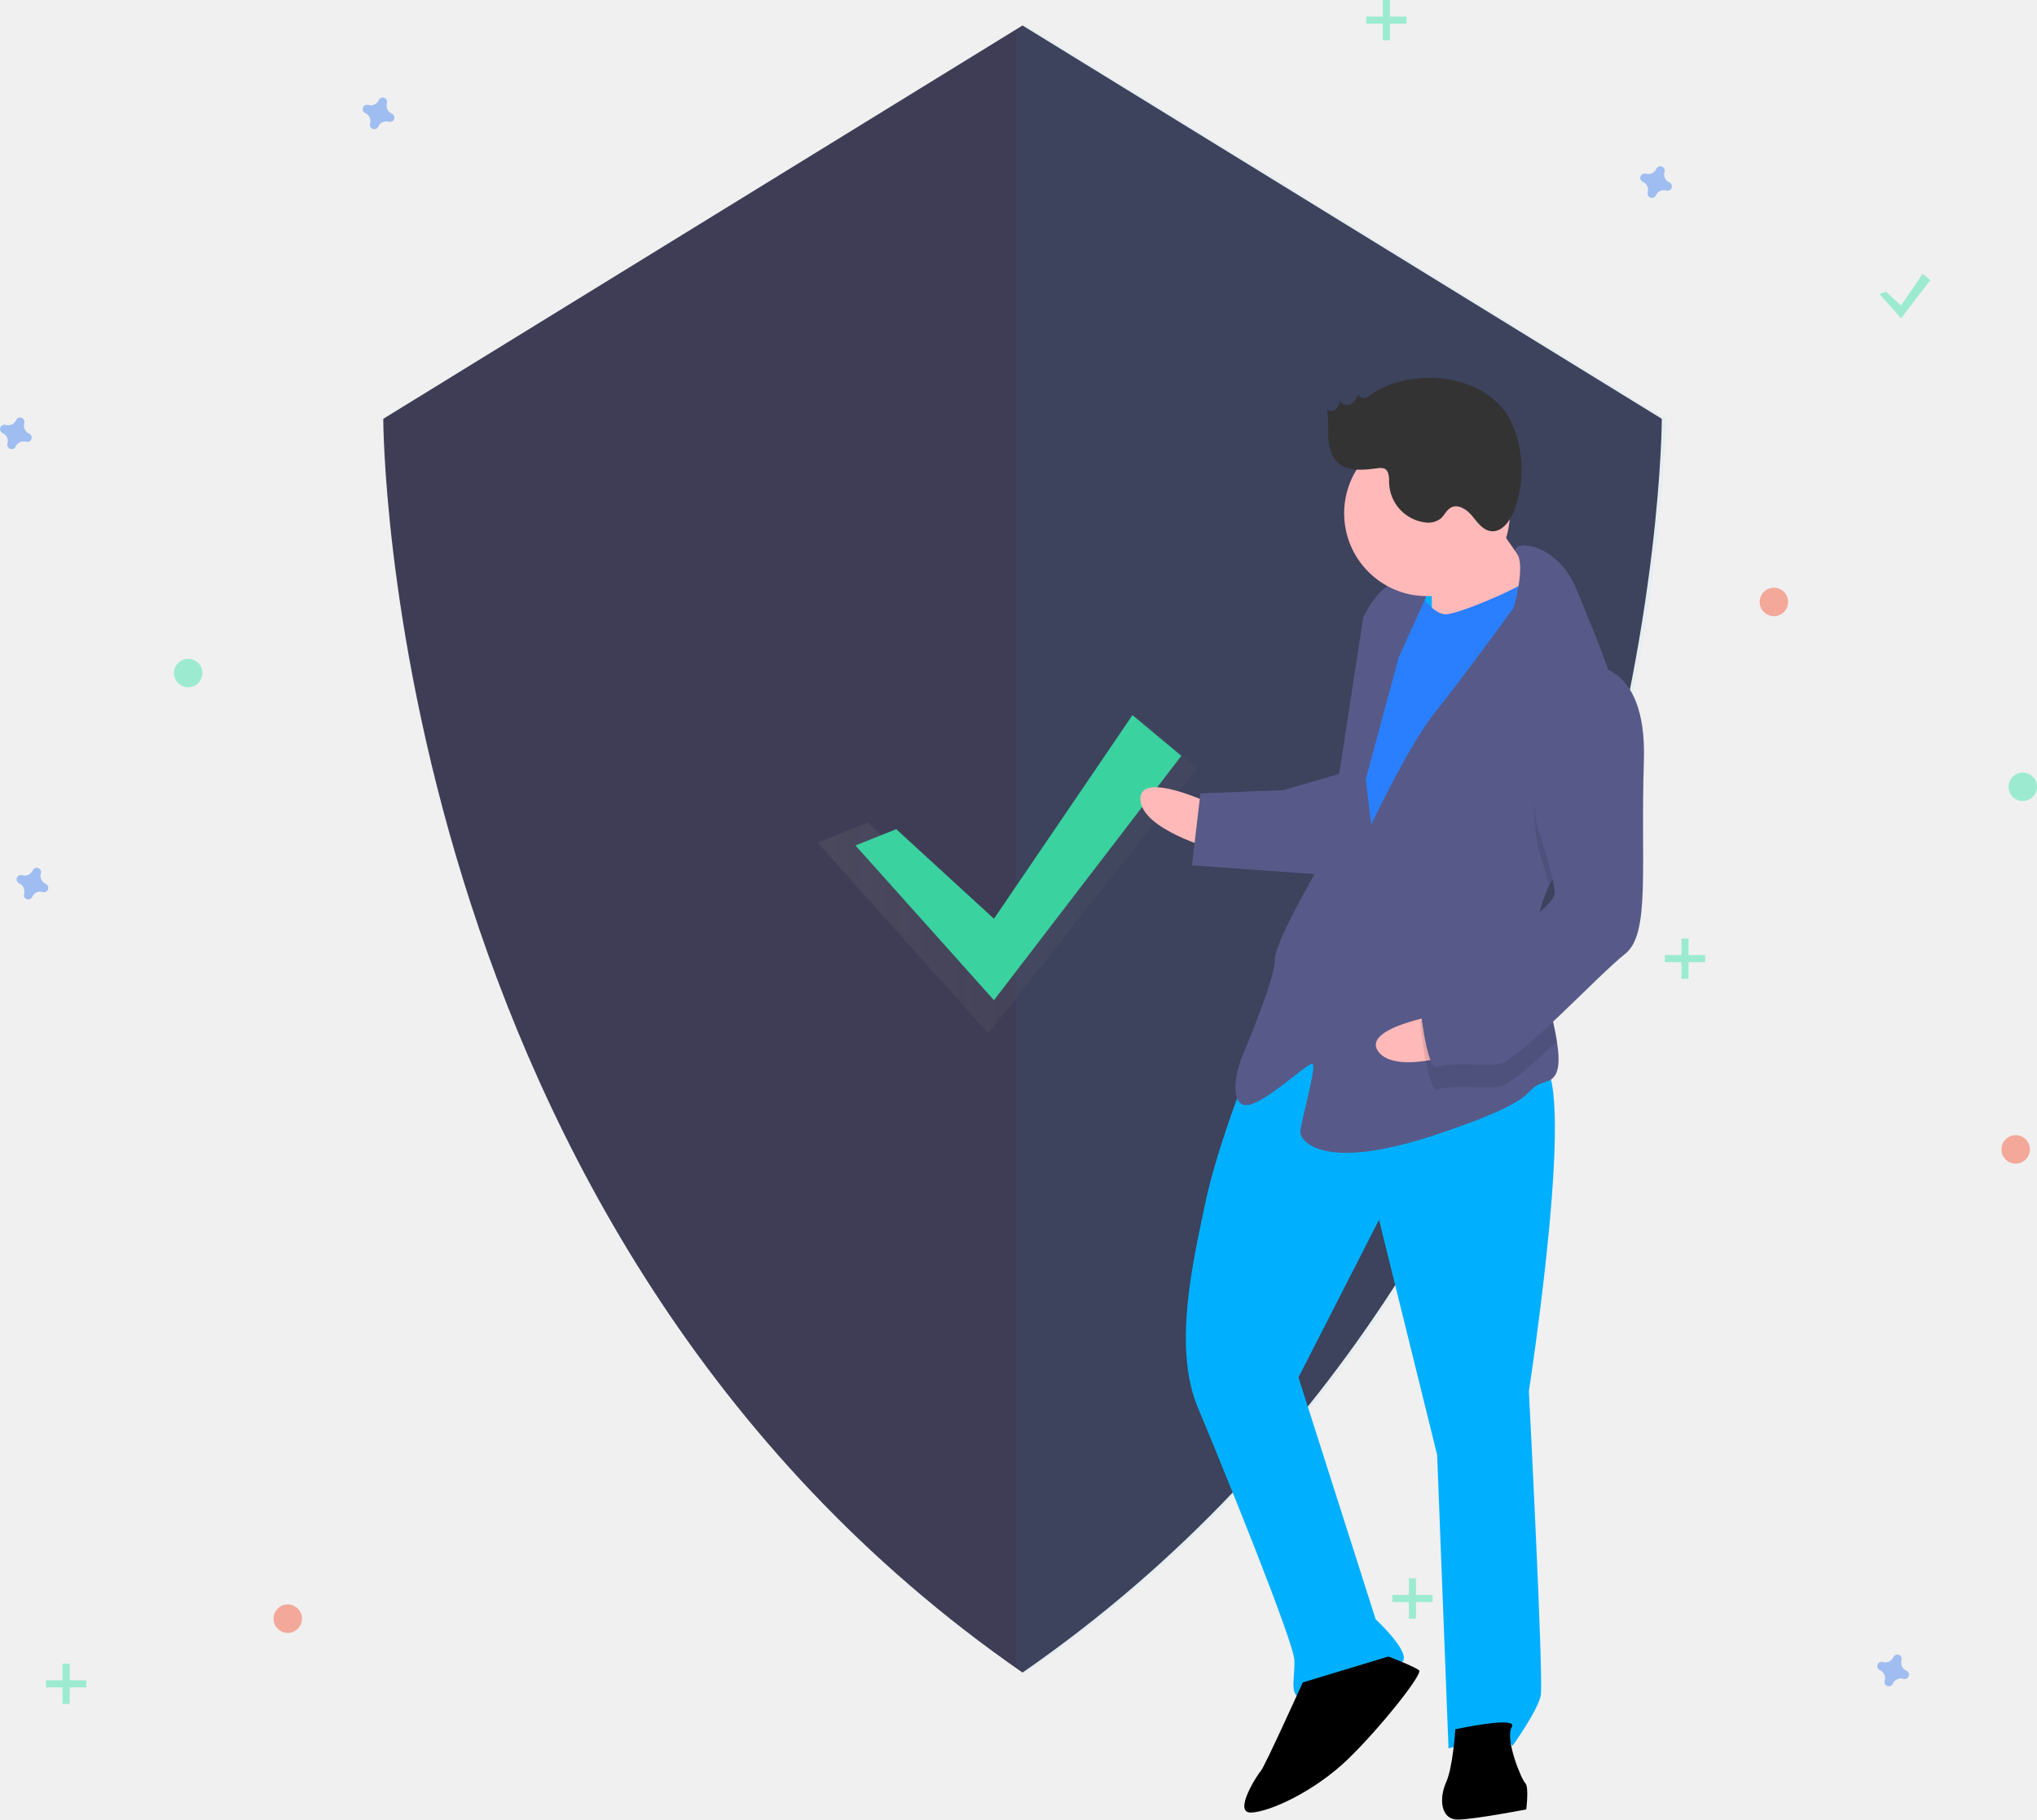
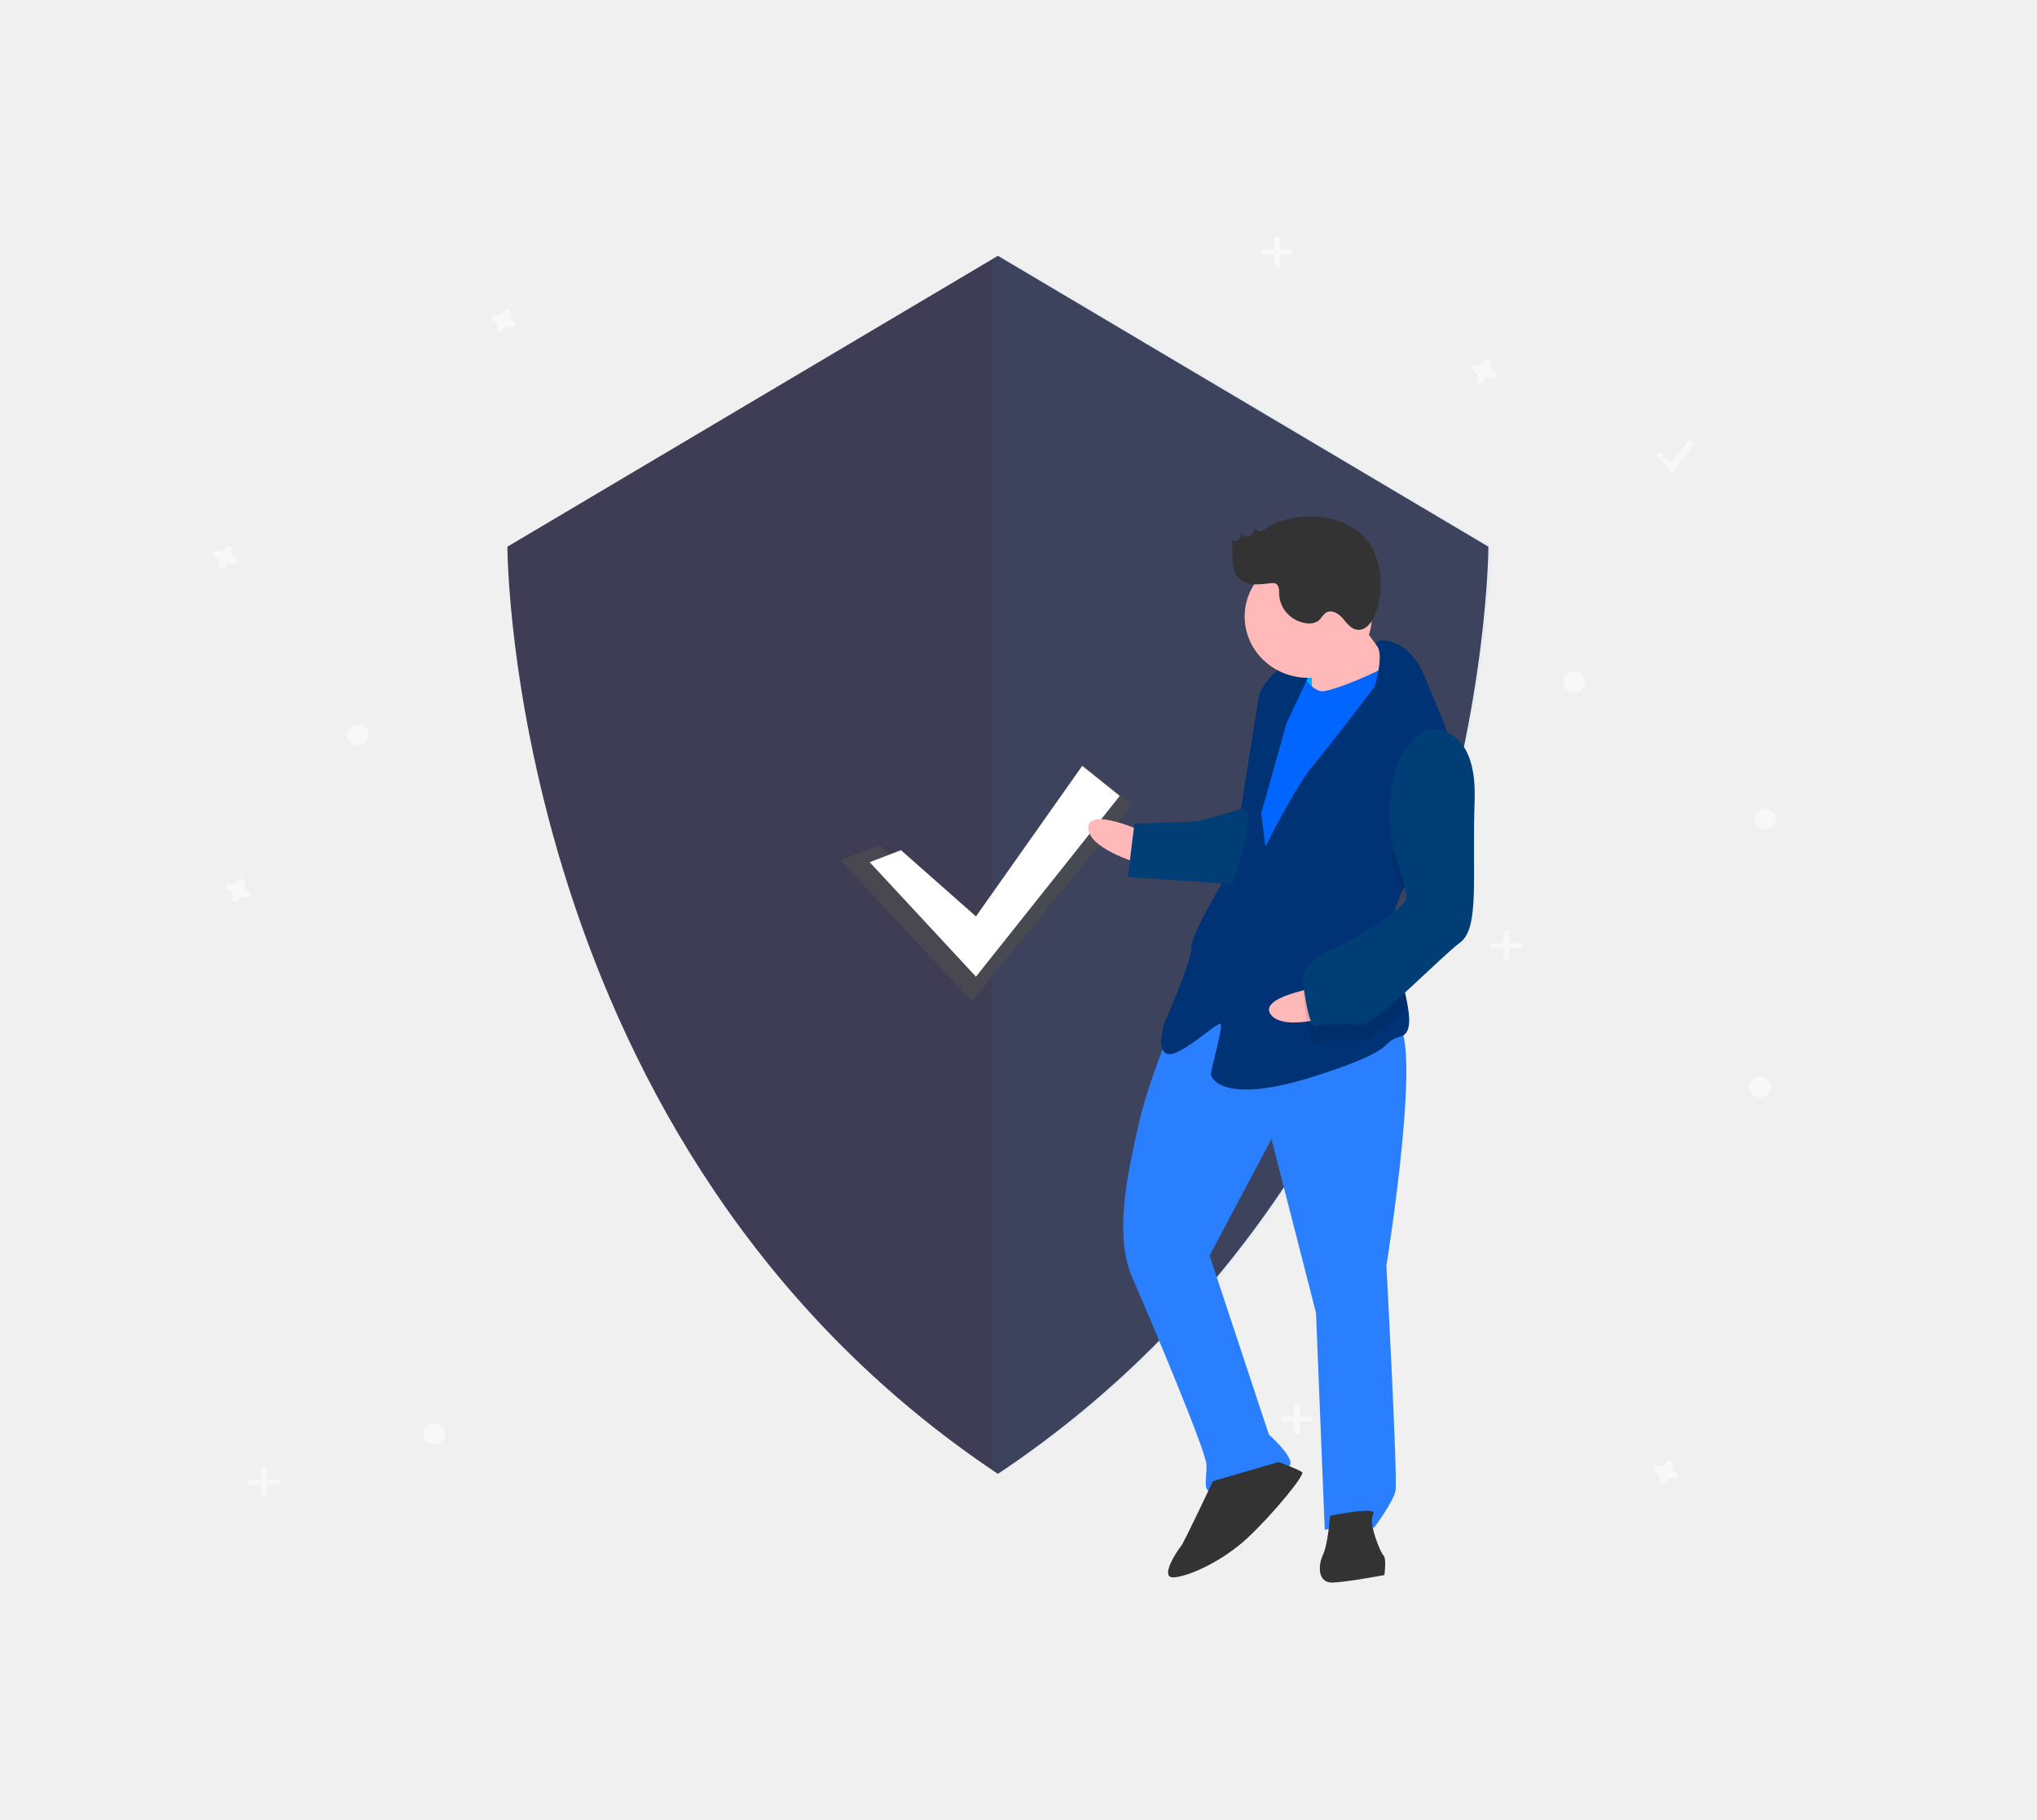
- <svg xmlns="http://www.w3.org/2000/svg" xmlns:xlink="http://www.w3.org/1999/xlink" width="859.399" height="767.784">
-   <style>.B{opacity:.5}.C{fill:#47e6b1}.D{fill:#ffb9b9}.E{fill:#00b0ff}.F{fill:#575a89}</style>
-   <defs>
-     <linearGradient id="A" x1="344.921" y1="369.397" x2="505.399" y2="369.397" gradientUnits="userSpaceOnUse">
-       <stop offset="0" stop-color="gray" stop-opacity=".25" />
-       <stop offset=".535" stop-color="gray" stop-opacity=".12" />
-       <stop offset="1" stop-color="gray" stop-opacity=".1" />
+ <svg xmlns="http://www.w3.org/2000/svg" id="f921693e-33a8-40f4-b606-3710578972cc" data-name="Layer 1" width="859.399" height="767.784" viewBox="0 0 859.399 767.784" version="1.1">
+   <defs id="defs119">
+     <linearGradient id="b629f179-8ab2-4411-a7df-956765958247" x1="344.921" y1="369.397" x2="505.399" y2="369.397" gradientUnits="userSpaceOnUse">
+       <stop offset="0" stop-color="gray" stop-opacity="0.25" id="stop112" />
+       <stop offset="0.535" stop-color="gray" stop-opacity="0.12" id="stop114" />
+       <stop offset="1" stop-color="gray" stop-opacity="0.1" id="stop116" />
    </linearGradient>
-     <path id="B" d="M165.29 47.956c-1.711-.745-2.592-2.655-2.047-4.441.043-.132.069-.269.08-.408h0c.049-.811-.439-1.559-1.201-1.841s-1.62-.03-2.109.619h0c-.082.112-.15.234-.204.362-.745 1.711-2.655 2.592-4.441 2.047-.132-.043-.269-.069-.408-.08h0c-.811-.049-1.559.439-1.841 1.201s-.03 1.62.619 2.109h0c.112.082.234.15.362.204 1.711.745 2.592 2.655 2.047 4.441-.043.132-.069.269-.08.408h0c-.049.811.439 1.559 1.201 1.841s1.62.03 2.109-.619h0c.082-.112.15-.234.204-.362.745-1.711 2.655-2.592 4.441-2.047.132.043.269.069.408.08h0c.811.049 1.559-.439 1.841-1.201s.03-1.62-.619-2.109h0c-.112-.082-.234-.15-.362-.204z" />
  </defs>
-   <path d="M431.399 10.746l-269.702 165.97s0 342.314 269.702 529.031c269.702-186.717 269.702-529.031 269.702-529.031z" fill="#3f3d56" />
-   <path d="M433.009 10.746l-4.61 2.837V702.51l4.61 3.238c269.702-186.717 269.702-529.031 269.702-529.031z" opacity=".04" class="E" />
-   <path fill="url(#A)" d="M366.106 347.068l50.843 46.606 63.028-90.924 25.422 21.185-88.45 112.109-72.028-80.502 21.185-8.474z" opacity=".7" />
-   <path fill="#3ad29f" d="M378.106 349.868l41.243 37.806 58.428-85.924 20.622 17.185-79.05 103.109-58.428-65.302 17.185-6.874z" />
-   <g fill="#4d8af0">
-     <use xlink:href="#B" class="B" />
-     <use xlink:href="#B" x="-146" y="325" class="B" />
+   <path d="M 421.004,107.947 214.068,230.684 c 0,0 0,253.145 206.937,391.224 C 627.941,483.829 627.941,230.684 627.941,230.684 Z" fill="#3f3d56" id="path123" style="stroke-width:0.753" />
+   <path d="m 422.24,107.947 -3.537,2.098 v 509.468 c 1.175,0.8 2.349,1.601 3.537,2.394 C 629.177,483.829 629.177,230.684 629.177,230.684 Z" fill="#00b0ff" opacity="0.04" id="path125" style="stroke-width:0.753" />
+   <g opacity="0.7" id="g129" transform="matrix(0.7672786,0,0,0.7395103,90.00109,100)" style="fill:#4d4d4d">
+     <polygon points="505.399,323.935 416.949,436.044 344.921,355.542 366.106,347.068 416.949,393.674 479.977,302.75 " fill="url(#b629f179-8ab2-4411-a7df-956765958247)" id="polygon127" style="fill:#4d4d4d" />
  </g>
-   <g fill="#f55f44">
-     <circle cx="748.399" cy="254" r="6" class="B" />
-     <circle cx="121.399" cy="683" r="6" class="B" />
-     <circle cx="850.399" cy="485" r="6" class="B" />
+   <polygon points="498.399,318.935 419.349,422.044 360.921,356.742 378.106,349.868 419.349,387.674 477.777,301.75 " fill="#3ad29f" id="polygon131" transform="matrix(0.7672786,0,0,0.7395103,90.00109,100)" style="fill:#ffffff" />
+   <path d="m 216.824,135.464 a 2.819,2.717 0 0 1 -1.571,-3.284 1.355,1.306 0 0 0 0.061,-0.301 v 0 a 1.414,1.363 0 0 0 -2.54,-0.903 v 0 a 1.355,1.306 0 0 0 -0.156,0.268 2.819,2.717 0 0 1 -3.407,1.514 1.355,1.306 0 0 0 -0.313,-0.059 v 0 a 1.414,1.363 0 0 0 -0.937,2.448 v 0 a 1.355,1.306 0 0 0 0.278,0.151 2.819,2.717 0 0 1 1.571,3.284 1.355,1.306 0 0 0 -0.061,0.301 v 0 a 1.414,1.363 0 0 0 2.54,0.903 v 0 a 1.355,1.306 0 0 0 0.156,-0.268 2.819,2.717 0 0 1 3.407,-1.514 1.355,1.306 0 0 0 0.313,0.059 v 0 a 1.414,1.363 0 0 0 0.937,-2.448 v 0 a 1.355,1.306 0 0 0 -0.278,-0.151 z" fill="#4d8af0" opacity="0.5" id="path133" style="stroke-width:0.753;fill:#ffffff" />
+   <path d="m 104.802,375.805 a 2.819,2.717 0 0 1 -1.571,-3.284 1.355,1.306 0 0 0 0.061,-0.301 v 0 a 1.414,1.363 0 0 0 -2.54,-0.903 v 0 a 1.355,1.306 0 0 0 -0.156,0.268 2.819,2.717 0 0 1 -3.407,1.514 1.355,1.306 0 0 0 -0.313,-0.059 v 0 a 1.414,1.363 0 0 0 -0.937,2.448 v 0 a 1.355,1.306 0 0 0 0.278,0.151 2.819,2.717 0 0 1 1.571,3.284 1.355,1.306 0 0 0 -0.061,0.301 v 0 a 1.414,1.363 0 0 0 2.54,0.903 v 0 a 1.355,1.306 0 0 0 0.156,-0.268 2.819,2.717 0 0 1 3.407,-1.514 1.355,1.306 0 0 0 0.313,0.059 v 0 a 1.414,1.363 0 0 0 0.937,-2.448 v 0 a 1.355,1.306 0 0 0 -0.278,-0.151 z" fill="#4d8af0" opacity="0.5" id="path135" style="stroke-width:0.753;fill:#ffffff" />
+   <ellipse cx="664.232" cy="287.836" fill="#f55f44" opacity="0.5" id="circle137" rx="4.604" ry="4.437" style="stroke-width:0.753;fill:#ffffff" />
+   <ellipse cx="183.148" cy="605.086" fill="#f55f44" opacity="0.5" id="circle139" rx="4.604" ry="4.437" style="stroke-width:0.753;fill:#ffffff" />
+   <ellipse cx="742.494" cy="458.662" fill="#f55f44" opacity="0.5" id="circle141" rx="4.604" ry="4.437" style="stroke-width:0.753;fill:#ffffff" />
+   <path d="m 630.387,156.91 a 2.819,2.717 0 0 1 -1.571,-3.284 1.355,1.306 0 0 0 0.061,-0.301 v 0 a 1.414,1.363 0 0 0 -2.54,-0.903 v 0 a 1.355,1.306 0 0 0 -0.156,0.268 2.819,2.717 0 0 1 -3.407,1.514 1.355,1.306 0 0 0 -0.313,-0.059 v 0 a 1.414,1.363 0 0 0 -0.937,2.448 v 0 a 1.355,1.306 0 0 0 0.278,0.151 2.819,2.717 0 0 1 1.571,3.284 1.355,1.306 0 0 0 -0.061,0.301 v 0 a 1.414,1.363 0 0 0 2.54,0.903 v 0 a 1.355,1.306 0 0 0 0.156,-0.268 2.819,2.717 0 0 1 3.407,-1.514 1.355,1.306 0 0 0 0.313,0.059 v 0 a 1.414,1.363 0 0 0 0.937,-2.448 v 0 a 1.355,1.306 0 0 0 -0.278,-0.151 z" fill="#4d8af0" opacity="0.5" id="path143" style="stroke-width:0.753;fill:#ffffff" />
+   <path d="m 707.115,621.322 a 2.819,2.717 0 0 1 -1.571,-3.284 1.355,1.306 0 0 0 0.061,-0.301 v 0 a 1.414,1.363 0 0 0 -2.54,-0.903 v 0 a 1.355,1.306 0 0 0 -0.156,0.268 2.819,2.717 0 0 1 -3.407,1.514 1.355,1.306 0 0 0 -0.313,-0.059 v 0 a 1.414,1.363 0 0 0 -0.937,2.448 v 0 a 1.355,1.306 0 0 0 0.278,0.151 2.819,2.717 0 0 1 1.571,3.284 1.355,1.306 0 0 0 -0.061,0.301 v 0 a 1.414,1.363 0 0 0 2.54,0.903 v 0 a 1.355,1.306 0 0 0 0.156,-0.268 2.819,2.717 0 0 1 3.407,-1.514 1.355,1.306 0 0 0 0.313,0.059 v 0 a 1.414,1.363 0 0 0 0.937,-2.448 v 0 a 1.355,1.306 0 0 0 -0.278,-0.151 z" fill="#4d8af0" opacity="0.5" id="path145" style="stroke-width:0.753;fill:#ffffff" />
+   <path d="m 99.431,235.298 a 2.819,2.717 0 0 1 -1.571,-3.284 1.355,1.306 0 0 0 0.061,-0.301 v 0 a 1.414,1.363 0 0 0 -2.54,-0.903 v 0 a 1.355,1.306 0 0 0 -0.156,0.268 2.819,2.717 0 0 1 -3.407,1.514 1.355,1.306 0 0 0 -0.313,-0.059 v 0 a 1.414,1.363 0 0 0 -0.937,2.448 v 0 a 1.355,1.306 0 0 0 0.278,0.151 2.819,2.717 0 0 1 1.571,3.284 1.355,1.306 0 0 0 -0.061,0.301 v 0 a 1.414,1.363 0 0 0 2.54,0.903 v 0 a 1.355,1.306 0 0 0 0.156,-0.268 2.819,2.717 0 0 1 3.407,-1.514 1.355,1.306 0 0 0 0.313,0.059 v 0 a 1.414,1.363 0 0 0 0.937,-2.448 v 0 a 1.355,1.306 0 0 0 -0.278,-0.151 z" fill="#4d8af0" opacity="0.5" id="path147" style="stroke-width:0.753;fill:#ffffff" />
+   <ellipse cx="150.922" cy="310.021" fill="#47e6b1" opacity="0.5" id="circle149" rx="4.604" ry="4.437" style="stroke-width:0.753;fill:#ffffff" />
+   <ellipse cx="744.796" cy="345.517" fill="#47e6b1" opacity="0.5" id="circle151" rx="4.604" ry="4.437" style="stroke-width:0.753;fill:#ffffff" />
+   <g opacity="0.5" id="g157" transform="matrix(0.7672786,0,0,0.7395103,90.00109,100)" style="fill:#ffffff">
+     <rect x="583.399" width="3" height="17" fill="#47e6b1" id="rect153" y="0" style="fill:#ffffff" />
+     <rect x="753.7" y="66.108" width="3" height="17" transform="rotate(90,703.1034,-43.59616)" fill="#47e6b1" id="rect155" style="fill:#ffffff" />
  </g>
-   <g fill="#4d8af0">
-     <use xlink:href="#B" x="539" y="29" class="B" />
-     <use xlink:href="#B" x="639" y="657" class="B" />
-     <use xlink:href="#B" x="-153" y="135" class="B" />
+   <g opacity="0.5" id="g163" transform="matrix(0.7672786,0,0,0.7395103,90.00109,100)" style="fill:#ffffff">
+     <rect x="594.399" y="666" width="3" height="17" fill="#47e6b1" id="rect159" style="fill:#ffffff" />
+     <rect x="764.7" y="732.108" width="3" height="17" transform="rotate(90,714.1034,622.4039)" fill="#47e6b1" id="rect161" style="fill:#ffffff" />
  </g>
-   <g class="C">
-     <circle cx="79.399" cy="284" r="6" class="B" />
-     <circle cx="853.399" cy="332" r="6" class="B" />
-     <g class="B">
-       <path d="M583.399 0h3v17h-3z" />
-       <path d="M593.399 7v3h-17V7z" />
-       <path d="M594.399 666h3v17h-3z" />
-       <path d="M604.399 673v3h-17v-3z" />
-       <path d="M26.399 702h3v17h-3z" />
-       <path d="M36.399 709v3h-17v-3z" />
-       <path d="M709.399 396h3v17h-3z" />
-       <path d="M719.399 403v3h-17v-3z" />
-       <path d="M795.606 123.018l6.443 5.906 9.128-13.424 3.222 2.685-12.35 16.109-9.128-10.202 2.685-1.074z" />
-     </g>
+   <g opacity="0.5" id="g169" transform="matrix(0.7672786,0,0,0.7395103,90.00109,100)" style="fill:#ffffff">
+     <rect x="26.399" y="702" width="3" height="17" fill="#47e6b1" id="rect165" style="fill:#ffffff" />
+     <rect x="196.7" y="768.108" width="3" height="17" transform="rotate(90,146.1034,658.4039)" fill="#47e6b1" id="rect167" style="fill:#ffffff" />
  </g>
-   <path d="M589.444 240.134l22.226-.862 1.108 28.576-22.226.862z" class="E" />
-   <path d="M511.41 339.35s-30.779-14.706-30.286-2.005 31.025 21.056 31.025 21.056z" class="D" />
-   <path d="M528.296 446.811s-14.521 35.542-19.886 61.189-13.536 60.942-3.026 85.974 40.392 98.599 40.7 106.537-2.559 15.999 3.791 15.752 40.907-11.126 42.31-15.95-11.79-17.032-11.79-17.032l-32.577-102.082 33.989-66.505 24.516 99.215 4.802 123.828s23.567-7.274 26.988-1.047c0 0 10.559-14.719 11.9-21.131s-4.987-128.591-4.987-128.591 21.632-139.163 4.169-138.486-85.864-41.188-120.9-1.671z" class="E" />
-   <path d="M549.628 709.912s-16.109 35.603-17.635 37.252-12.023 17.955-4.085 17.648 26.68-8.984 40.476-22.239 31.984-36.219 30.335-37.745-12.947-5.858-12.947-5.858zm64.364 19.763s-.972 15.937-3.901 22.41-2.559 15.999 5.378 15.691 28.453-4.283 28.453-4.283 1.218-9.587-.431-11.113-8.676-18.743-5.686-23.628-23.813.923-23.813.923z" />
-   <path d="M625.735 212.492s16.922 26.373 23.518 32.477-11.962 19.543-11.962 19.543l-33.215 4.468s.418-30.225-1.293-33.338 22.951-23.149 22.951-23.149z" class="D" />
-   <path d="M596.865 247.001s6.843 12.454 13.193 12.208 39.196-14.239 40.599-19.064 10.88 34.557 10.88 34.557l-80.372 141.441-19.605-13.549 9.499-83.045 7.802-44.821z" fill="#2a7fff" />
-   <path d="M653.621 373.584c-3.206 6.707-5.208 13.7-4.931 20.86.012.318.025.635.053.952.761 14.693 6.173 31.686 8.115 44.044 1.409 8.865 1.008 15.336-4.18 16.856-12.577 3.668 1.834 6.289-46.826 22.485s-57.152 2.216-57.275-.959 6.891-27.296 5.242-28.822-23.074 19.974-29.548 17.045-.739-19.051-.739-19.051 14.583-33.954 14.275-41.892 22.089-45.375 22.089-45.375l15.234-99.167s5.858-12.947 13.734-14.842 14.411 2.621 14.411 2.621l-13.18 29.13-13.905 51.417 2.326 18.989s16.17-34.016 26.79-47.147 33.264-44.218 33.264-44.218 5.286-17.837 1.296-23.168c-3.991-5.346 16.647-6.147 25.446 15.771 4.664 11.616 12.236 28.939 16.979 45.068 4.227 14.289 6.223 27.646 2.036 35.281-6.4 11.664-22.5 26.995-30.708 44.119z" class="F" />
-   <path d="M684.329 329.465c-6.4 11.664-22.5 26.995-30.708 44.119-2.144-7.723-4.759-15.715-4.759-15.715s-10.031-53.669 19.64-67.539a19.86 19.86 0 0 1 13.791 3.853c4.227 14.289 6.223 27.646 2.036 35.281z" opacity=".1" />
-   <path d="M566.543 326.083l-25.154 7.335-34.926 1.354-3.593 30.348 57.398 4.134s14.336-40.304 6.276-43.171z" class="F" />
-   <path d="M607.561 428.123s-33.652 5.583-25.971 15.71 37.492-.52 37.492-.52z" class="D" />
-   <path d="M648.743 395.396c.761 14.693 6.173 31.686 8.115 44.044-10.72 10.146-20.914 19.095-24.756 19.244-7.938.308-20.7-.787-25.401.985s-7.458-28.33-7.458-28.33 2.806-9.648 15.321-14.904c8.448-3.555 24.641-13.198 34.179-21.041z" opacity=".1" />
-   <path d="M668.133 280.805s26.865-4.222 25.414 40.353 2.832 73.027-7.973 81.396-45.903 46.298-53.84 46.606-20.7-.787-25.401.985-7.458-28.33-7.458-28.33 2.806-9.648 15.321-14.904 42.002-23.888 41.756-30.238-7.458-28.33-7.458-28.33-10.031-53.669 19.64-67.539z" class="F" />
-   <circle cx="602.045" cy="216.591" r="34.952" class="D" />
-   <path d="M578.511 166.494a6.75 6.75 0 0 1-2.939 1.475 2.1 2.1 0 0 1-2.43-1.683c-.8 1.658-1.702 3.426-3.335 4.277s-4.157.137-4.393-1.689c-.238 1.386-.852 2.681-1.774 3.744-1.013.966-2.85 1.21-3.734.125.715 3.907.274 7.926.498 11.892s1.282 8.17 4.278 10.778c4.37 3.803 10.941 2.865 16.689 2.144.869-.182 1.771-.133 2.615.143 2.152.917 2.055 3.913 2.084 6.252.363 8.476 6.794 15.45 15.212 16.498a8.71 8.71 0 0 0 6.472-1.58c1.632-1.383 2.466-3.638 4.336-4.677 3.042-1.69 6.732.775 8.956 3.452s4.416 5.969 7.862 6.459c4.557.648 8.028-3.996 9.73-8.272 4.746-12.108 4.401-25.62-.958-37.47-9.515-20.741-42.018-24.022-59.171-11.868z" fill="#333" />
+   <g opacity="0.5" id="g175" transform="matrix(0.7672786,0,0,0.7395103,90.00109,100)" style="fill:#ffffff">
+     <rect x="709.399" y="396" width="3" height="17" fill="#47e6b1" id="rect171" style="fill:#ffffff" />
+     <rect x="879.7" y="462.108" width="3" height="17" transform="rotate(90,829.1034,352.4038)" fill="#47e6b1" id="rect173" style="fill:#ffffff" />
+   </g>
+   <polygon points="814.399,118.185 802.049,134.294 792.921,124.092 795.606,123.018 802.049,128.924 811.177,115.5 " fill="#47e6b1" opacity="0.5" id="polygon177" transform="matrix(0.7672786,0,0,0.7395103,90.00109,100)" style="fill:#ffffff" />
+   <rect x="530.673" y="297.642" width="17.065" height="21.149" transform="matrix(0.9993023,-0.03734864,0.0402017,0.9991916,0,0)" fill="#00b0ff" id="rect179" style="stroke-width:0.753" />
+   <path d="m 482.395,350.953 c 0,0 -23.616,-10.875 -23.238,-1.483 0.378,9.392 23.805,15.571 23.805,15.571 z" fill="#ffb9b9" id="path181" style="stroke-width:0.753" />
+   <path d="m 495.351,430.421 c 0,0 -11.142,26.283 -15.258,45.25 -4.117,18.966 -10.386,45.067 -2.322,63.578 8.064,18.511 30.992,72.915 31.228,78.785 0.236,5.87 -1.964,11.831 2.909,11.649 4.872,-0.182 31.387,-8.228 32.463,-11.795 1.076,-3.568 -9.046,-12.595 -9.046,-12.595 l -24.996,-75.491 26.079,-49.181 18.811,73.371 3.684,91.572 c 0,0 18.082,-5.379 20.707,-0.774 0,0 8.101,-10.885 9.131,-15.626 1.029,-4.742 -3.826,-95.094 -3.826,-95.094 0,0 16.598,-102.912 3.199,-102.412 -13.399,0.501 -65.881,-30.459 -92.764,-1.236 z" fill="#00b0ff" id="path183" style="stroke-width:0.753;fill:#2a7fff" />
+   <path d="m 511.719,624.987 c 0,0 -12.36,26.329 -13.531,27.548 -1.171,1.22 -9.225,13.278 -3.135,13.051 6.09,-0.228 20.471,-6.644 31.056,-16.446 10.585,-9.802 24.541,-26.784 23.275,-27.913 -1.265,-1.128 -9.934,-4.332 -9.934,-4.332 z" fill="#575a89" id="path185" style="stroke-width:0.753;fill:#333333" />
+   <path d="m 561.104,639.602 c 0,0 -0.746,11.786 -2.993,16.573 -2.247,4.787 -1.964,11.831 4.127,11.603 6.09,-0.228 21.831,-3.167 21.831,-3.167 0,0 0.935,-7.09 -0.331,-8.218 -1.265,-1.128 -6.657,-13.86 -4.363,-17.473 2.294,-3.613 -18.271,0.683 -18.271,0.683 z" fill="#575a89" id="path187" style="stroke-width:0.753;fill:#333333" />
+   <path d="m 570.114,257.14 c 0,0 12.984,19.503 18.045,24.017 5.061,4.514 -9.178,14.452 -9.178,14.452 l -25.485,3.304 c 0,0 0.321,-22.352 -0.992,-24.654 -1.313,-2.302 17.61,-17.119 17.61,-17.119 z" fill="#ffb9b9" id="path189" style="stroke-width:0.753" />
+   <path d="m 547.963,282.659 c 0,0 5.25,9.21 10.123,9.028 4.872,-0.182 30.074,-10.53 31.151,-14.098 1.076,-3.568 8.348,25.555 8.348,25.555 l -61.667,104.597 -15.042,-10.02 7.288,-61.412 5.986,-33.145 z" fill="#00b0ff" id="path191" style="stroke-width:0.753;fill:#0066ff" />
+   <path d="m 591.51,376.269 c -2.46,4.96 -3.996,10.132 -3.783,15.426 0.009,0.235 0.019,0.47 0.041,0.704 0.584,10.866 4.737,23.432 6.227,32.571 1.081,6.556 0.773,11.341 -3.207,12.465 -9.65,2.712 1.407,4.65 -35.929,16.628 -37.336,11.977 -43.851,1.639 -43.946,-0.709 -0.095,-2.348 5.287,-20.186 4.022,-21.314 -1.265,-1.128 -17.705,14.771 -22.671,12.605 -4.967,-2.166 -0.567,-14.088 -0.567,-14.088 0,0 11.189,-25.109 10.953,-30.979 -0.236,-5.87 16.949,-33.555 16.949,-33.555 l 11.688,-73.335 c 0,0 4.494,-9.574 10.538,-10.976 6.043,-1.402 11.057,1.938 11.057,1.938 l -10.113,21.542 -10.669,38.023 1.785,14.043 c 0,0 12.407,-25.155 20.556,-34.866 8.149,-9.711 25.523,-32.7 25.523,-32.7 0,0 4.056,-13.191 0.994,-17.133 -3.062,-3.954 12.773,-4.545 19.524,11.663 3.578,8.59 9.388,21.401 13.028,33.328 3.243,10.566 4.775,20.445 1.562,26.091 -4.911,8.626 -17.264,19.963 -23.561,32.626 z" fill="#575a89" id="path193" style="stroke-width:0.753;fill:#003376;fill-opacity:1" />
+   <path d="m 615.072,343.643 c -4.911,8.626 -17.264,19.963 -23.561,32.626 -1.645,-5.712 -3.652,-11.621 -3.652,-11.621 0,0 -7.696,-39.689 15.069,-49.946 a 15.236,14.685 0 0 1 10.582,2.85 c 3.243,10.566 4.775,20.445 1.562,26.091 z" opacity="0.1" id="path195" style="stroke-width:0.753" />
+   <path d="m 524.697,341.142 -19.3,5.424 -26.798,1.002 -2.757,22.443 44.04,3.057 c 0,0 11,-29.805 4.815,-31.926 z" fill="#575a89" id="path197" style="stroke-width:0.753;fill:#003e75;fill-opacity:1" />
+   <path d="m 556.169,416.601 c 0,0 -25.82,4.129 -19.927,11.618 5.893,7.489 28.767,-0.384 28.767,-0.384 z" fill="#ffb9b9" id="path199" style="stroke-width:0.753" />
+   <path d="m 587.768,392.4 c 0.584,10.866 4.737,23.432 6.227,32.571 -8.225,7.503 -16.047,14.121 -18.995,14.231 -6.09,0.228 -15.882,-0.582 -19.489,0.728 -3.607,1.311 -5.723,-20.95 -5.723,-20.95 0,0 2.153,-7.135 11.756,-11.021 6.482,-2.629 18.907,-9.76 26.224,-15.56 z" opacity="0.1" id="path201" style="stroke-width:0.753" />
+   <path d="m 602.645,307.658 c 0,0 20.613,-3.122 19.499,29.841 -1.114,32.963 2.173,54.004 -6.118,60.193 -8.29,6.189 -35.22,34.238 -41.311,34.466 -6.09,0.228 -15.882,-0.582 -19.489,0.728 -3.607,1.311 -5.723,-20.95 -5.723,-20.95 0,0 2.153,-7.135 11.756,-11.021 9.603,-3.886 32.227,-17.665 32.038,-22.361 -0.189,-4.696 -5.723,-20.95 -5.723,-20.95 0,0 -7.696,-39.689 15.069,-49.946 z" fill="#575a89" id="path203" style="stroke-width:0.753;fill:#003e75;fill-opacity:1" />
+   <ellipse cx="551.937" cy="260.171" fill="#ffb9b9" id="circle205" rx="26.818" ry="25.848" style="stroke-width:0.753" />
+   <path d="m 533.88,223.124 a 5.178,4.991 0 0 1 -2.255,1.091 1.609,1.551 0 0 1 -1.865,-1.245 c -0.614,1.226 -1.306,2.534 -2.559,3.163 -1.253,0.629 -3.19,0.102 -3.37,-1.249 a 5.913,5.699 0 0 1 -1.361,2.769 c -0.777,0.714 -2.187,0.895 -2.865,0.092 0.549,2.89 0.21,5.861 0.382,8.794 0.172,2.933 0.984,6.042 3.283,7.971 3.353,2.813 8.395,2.118 12.805,1.586 a 3.887,3.746 0 0 1 2.007,0.106 c 1.651,0.678 1.577,2.894 1.599,4.624 a 13.33,12.847 0 0 0 11.672,12.2 6.682,6.44 0 0 0 4.966,-1.168 c 1.252,-1.023 1.892,-2.69 3.327,-3.459 2.334,-1.25 5.165,0.573 6.872,2.552 1.707,1.979 3.388,4.414 6.032,4.777 3.496,0.479 6.159,-2.955 7.466,-6.117 a 37,35.661 0 0 0 -0.735,-27.709 c -7.301,-15.338 -32.24,-17.764 -45.4,-8.776 z" fill="#2f2e41" id="path207" style="stroke-width:0.753;fill:#333333" />
</svg>
